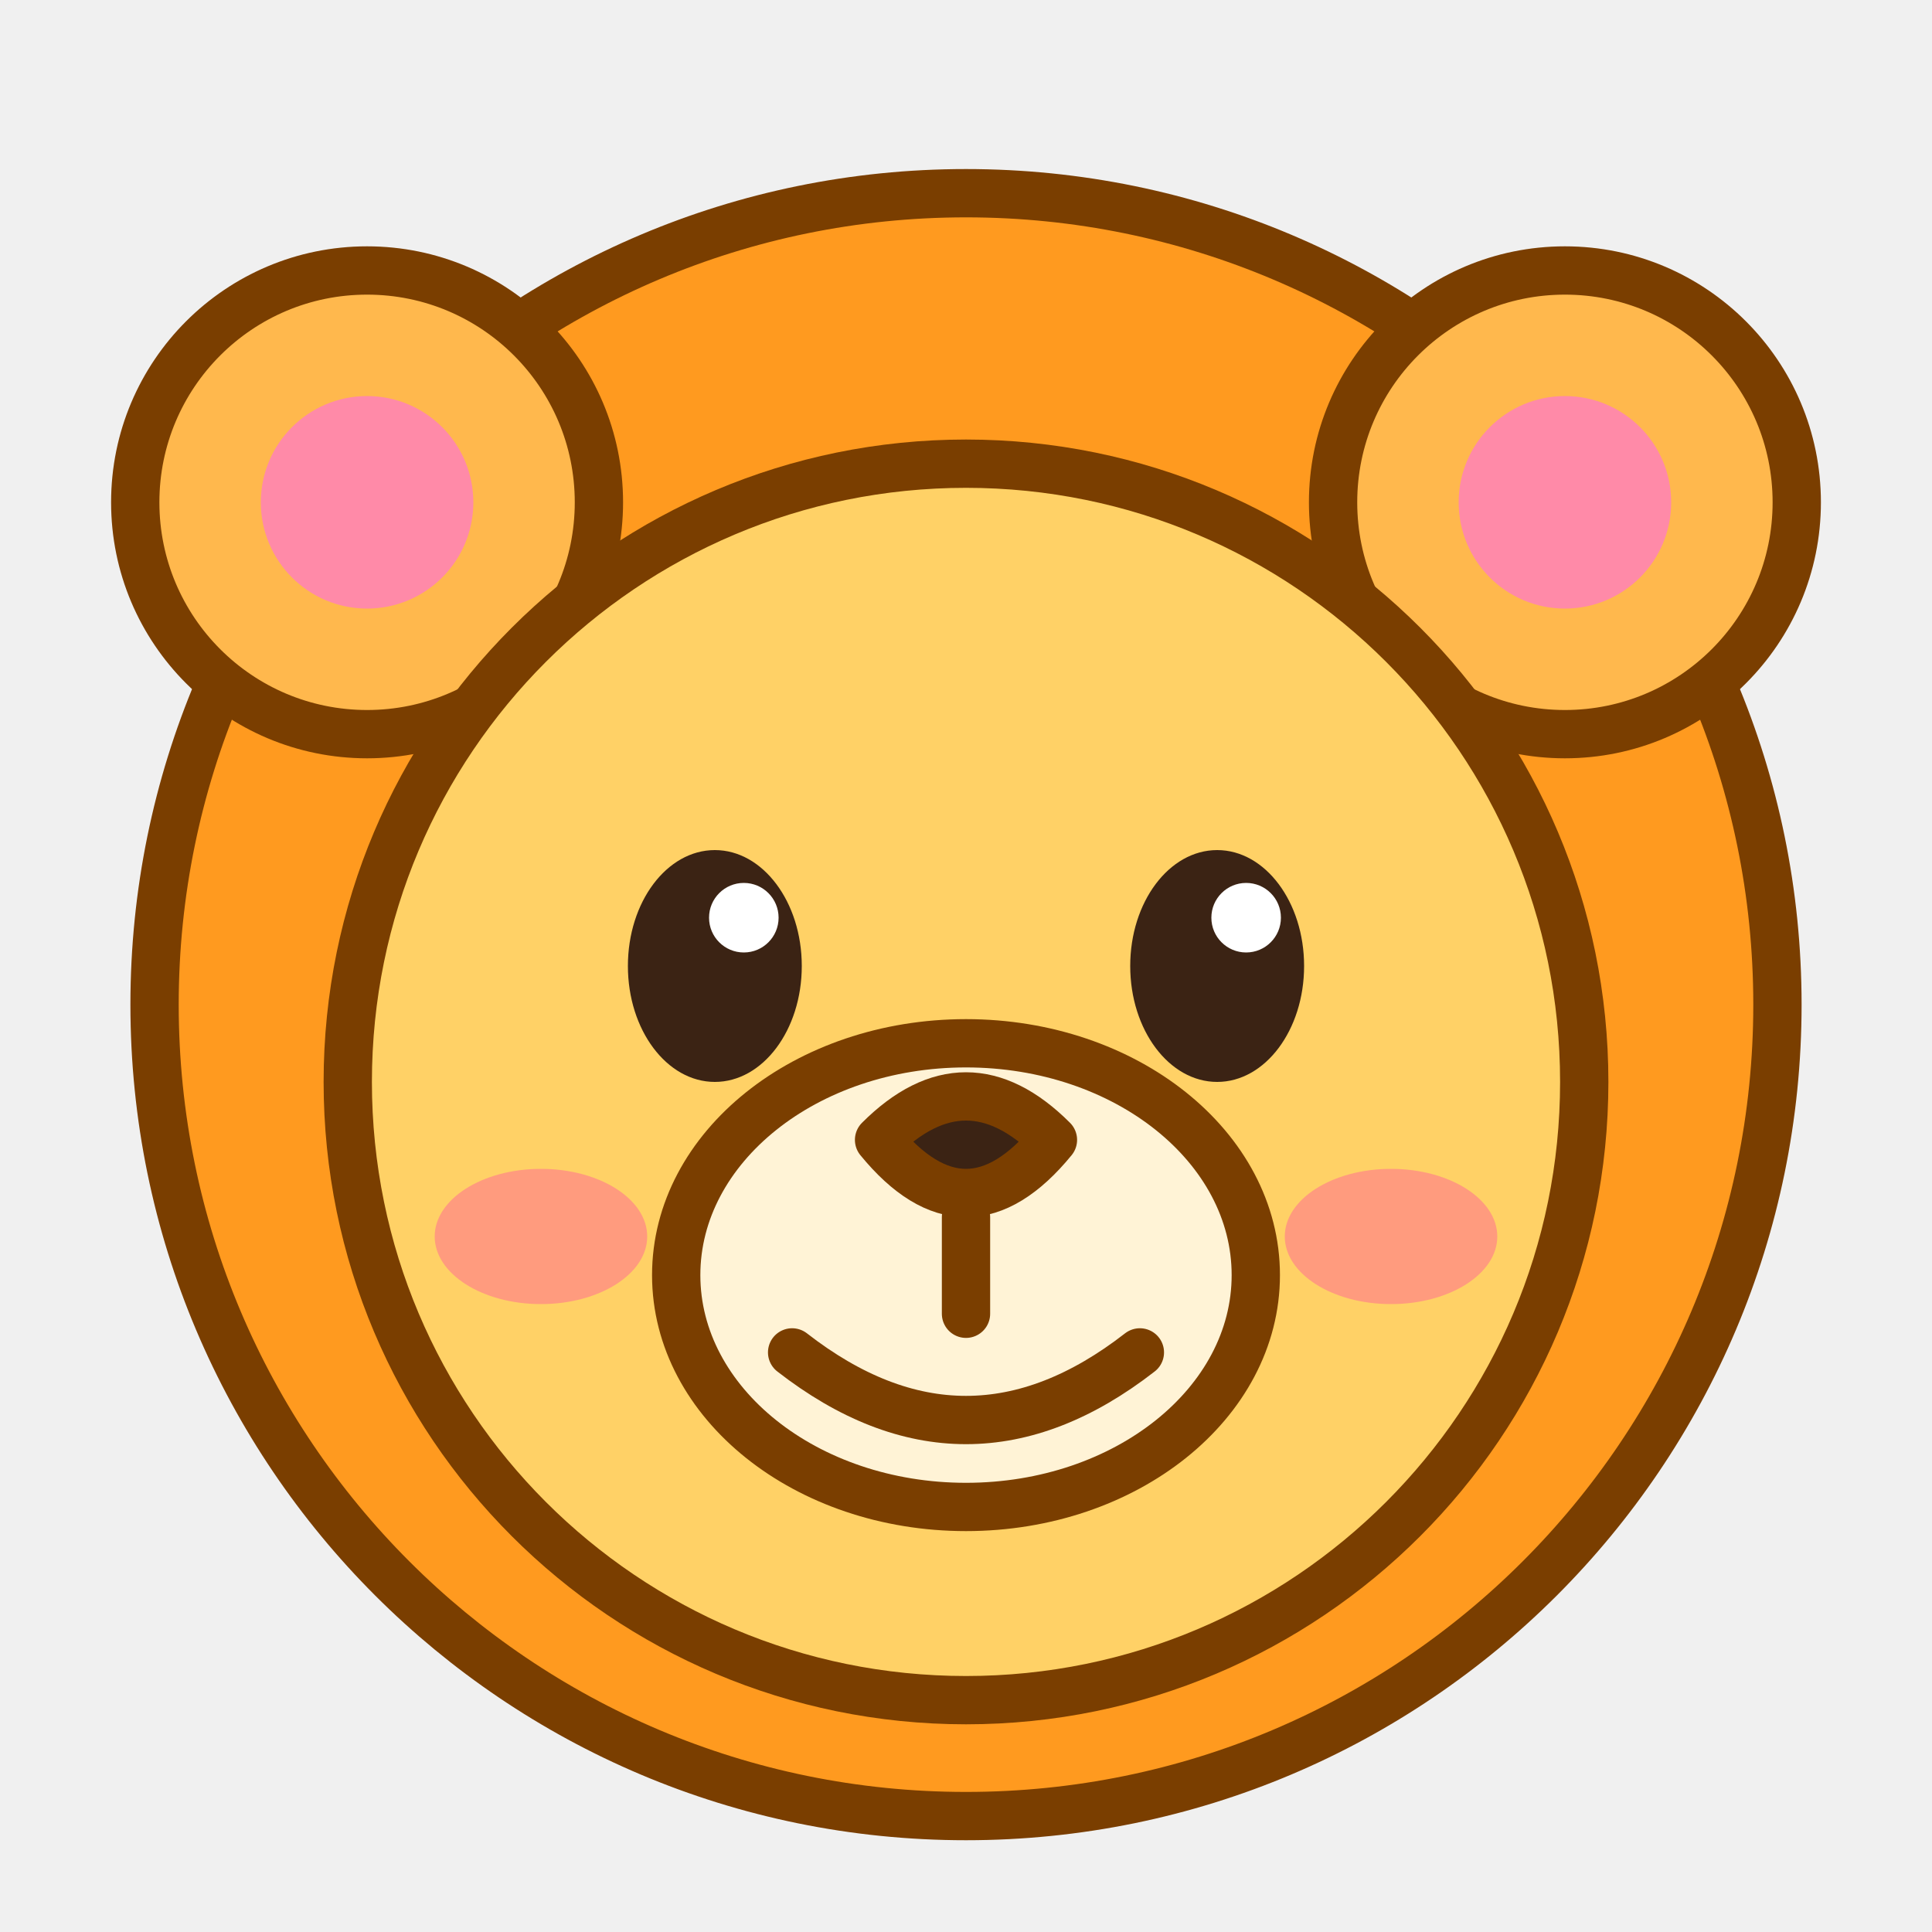
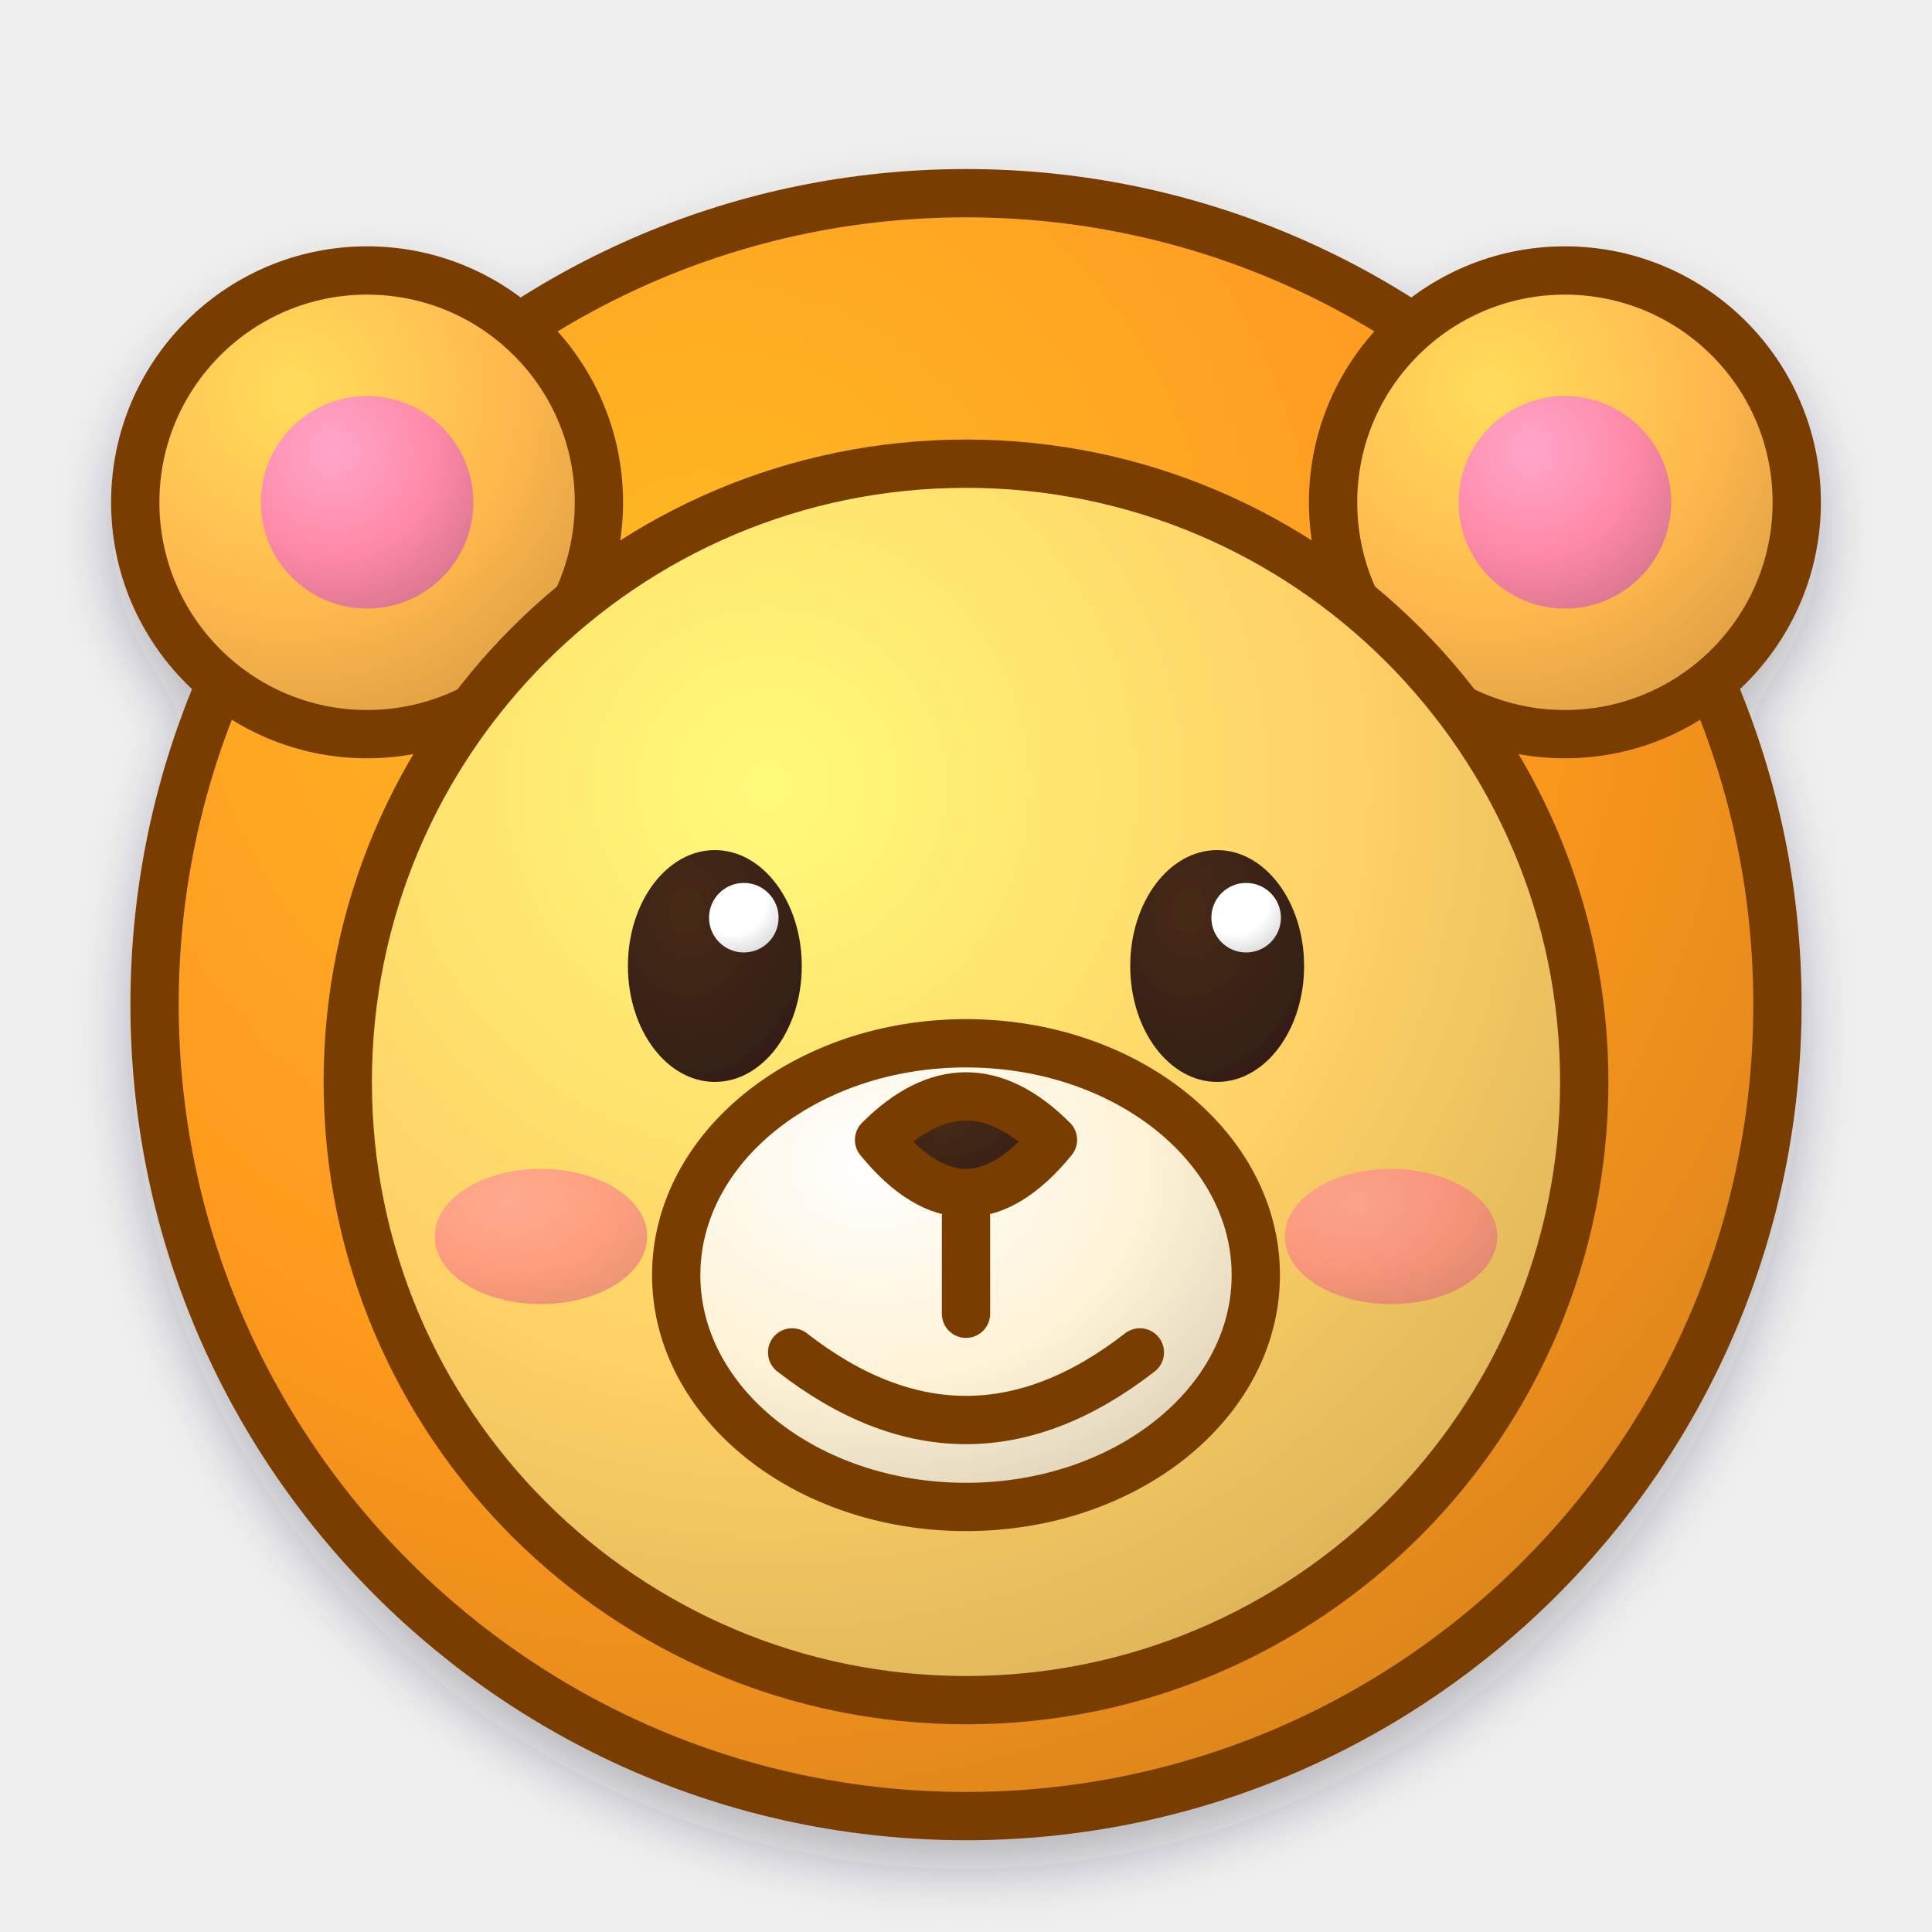
<svg xmlns="http://www.w3.org/2000/svg" viewBox="0 0 200 200" role="img" aria-label="Leo the lion cub">
-   <g stroke="#7a3e00" stroke-width="5" stroke-linejoin="round" stroke-linecap="round">
-     <circle cx="100" cy="104" r="84" fill="#ff9a1f" />
-     <circle cx="38" cy="52" r="24" fill="#ffb84d" />
-     <circle cx="162" cy="52" r="24" fill="#ffb84d" />
-     <circle cx="38" cy="52" r="11" fill="#ff8aa8" stroke="none" />
-     <circle cx="162" cy="52" r="11" fill="#ff8aa8" stroke="none" />
-     <circle cx="100" cy="112" r="64" fill="#ffd166" />
-     <ellipse cx="100" cy="132" rx="30" ry="24" fill="#fff3d6" />
-     <path d="M91 118 q9 -9 18 0 q-9 11 -18 0z" fill="#3b2314" />
-     <path d="M100 126 v10 M82 140 q18 14 36 0" fill="none" />
-   </g>
-   <g fill="#3b2314">
-     <ellipse cx="74" cy="100" rx="9" ry="12" />
-     <ellipse cx="126" cy="100" rx="9" ry="12" />
-   </g>
-   <g fill="#fff">
-     <circle cx="77" cy="95" r="3.6" />
-     <circle cx="129" cy="95" r="3.6" />
-   </g>
-   <g fill="#ff6f91" opacity=".55">
-     <ellipse cx="56" cy="128" rx="11" ry="7" />
-     <ellipse cx="144" cy="128" rx="11" ry="7" />
+   <defs>
+     <radialGradient id="lgkidsleo_0" cx=".34" cy=".26" r=".95">
+       <stop offset="0" stop-color="#ffb925" />
+       <stop offset=".5" stop-color="#ff9a1f" />
+       <stop offset="1" stop-color="#cc7b19" />
+     </radialGradient>
+     <radialGradient id="lgkidsleo_1" cx=".34" cy=".26" r=".95">
+       <stop offset="0" stop-color="#ffdd5c" />
+       <stop offset=".5" stop-color="#ffb84d" />
+       <stop offset="1" stop-color="#cc933e" />
+     </radialGradient>
+     <radialGradient id="lgkidsleo_2" cx=".34" cy=".26" r=".95">
+       <stop offset="0" stop-color="#ffa6ca" />
+       <stop offset=".5" stop-color="#ff8aa8" />
+       <stop offset="1" stop-color="#cc6e86" />
+     </radialGradient>
+     <radialGradient id="lgkidsleo_3" cx=".34" cy=".26" r=".95">
+       <stop offset="0" stop-color="#fffb7a" />
+       <stop offset=".5" stop-color="#ffd166" />
+       <stop offset="1" stop-color="#cca752" />
+     </radialGradient>
+     <radialGradient id="lgkidsleo_4" cx=".34" cy=".26" r=".95">
+       <stop offset="0" stop-color="#ffffff" />
+       <stop offset=".5" stop-color="#fff3d6" />
+       <stop offset="1" stop-color="#ccc2ab" />
+     </radialGradient>
+     <radialGradient id="lgkidsleo_5" cx=".34" cy=".26" r=".95">
+       <stop offset="0" stop-color="#472a18" />
+       <stop offset=".5" stop-color="#3b2314" />
+       <stop offset="1" stop-color="#2f1c10" />
+     </radialGradient>
+     <radialGradient id="lgkidsleo_6" cx=".34" cy=".26" r=".95">
+       <stop offset="0" stop-color="#ffffff" />
+       <stop offset=".5" stop-color="#ffffff" />
+       <stop offset="1" stop-color="#cccccc" />
+     </radialGradient>
+     <radialGradient id="lgkidsleo_7" cx=".34" cy=".26" r=".95">
+       <stop offset="0" stop-color="#ff85ae" />
+       <stop offset=".5" stop-color="#ff6f91" />
+       <stop offset="1" stop-color="#cc5974" />
+     </radialGradient>
+     <filter id="lskidsleo" x="-12%" y="-12%" width="130%" height="140%">
+       <feDropShadow dx="0" dy="3" stdDeviation="3" flood-color="#1b1240" flood-opacity=".28" />
+     </filter>
+   </defs>
+   <g filter="url(#lskidsleo)">
+     <g stroke="#7a3e00" stroke-width="5" stroke-linejoin="round" stroke-linecap="round">
+       <circle cx="100" cy="104" r="84" fill="url(#lgkidsleo_0)" />
+       <circle cx="38" cy="52" r="24" fill="url(#lgkidsleo_1)" />
+       <circle cx="162" cy="52" r="24" fill="url(#lgkidsleo_1)" />
+       <circle cx="38" cy="52" r="11" fill="url(#lgkidsleo_2)" stroke="none" />
+       <circle cx="162" cy="52" r="11" fill="url(#lgkidsleo_2)" stroke="none" />
+       <circle cx="100" cy="112" r="64" fill="url(#lgkidsleo_3)" />
+       <ellipse cx="100" cy="132" rx="30" ry="24" fill="url(#lgkidsleo_4)" />
+       <path d="M91 118 q9 -9 18 0 q-9 11 -18 0z" fill="url(#lgkidsleo_5)" />
+       <path d="M100 126 v10 M82 140 q18 14 36 0" fill="none" />
+     </g>
+     <g fill="url(#lgkidsleo_5)">
+       <ellipse cx="74" cy="100" rx="9" ry="12" />
+       <ellipse cx="126" cy="100" rx="9" ry="12" />
+     </g>
+     <g fill="url(#lgkidsleo_6)">
+       <circle cx="77" cy="95" r="3.6" />
+       <circle cx="129" cy="95" r="3.6" />
+     </g>
+     <g fill="url(#lgkidsleo_7)" opacity=".55">
+       <ellipse cx="56" cy="128" rx="11" ry="7" />
+       <ellipse cx="144" cy="128" rx="11" ry="7" />
+     </g>
  </g>
</svg>
